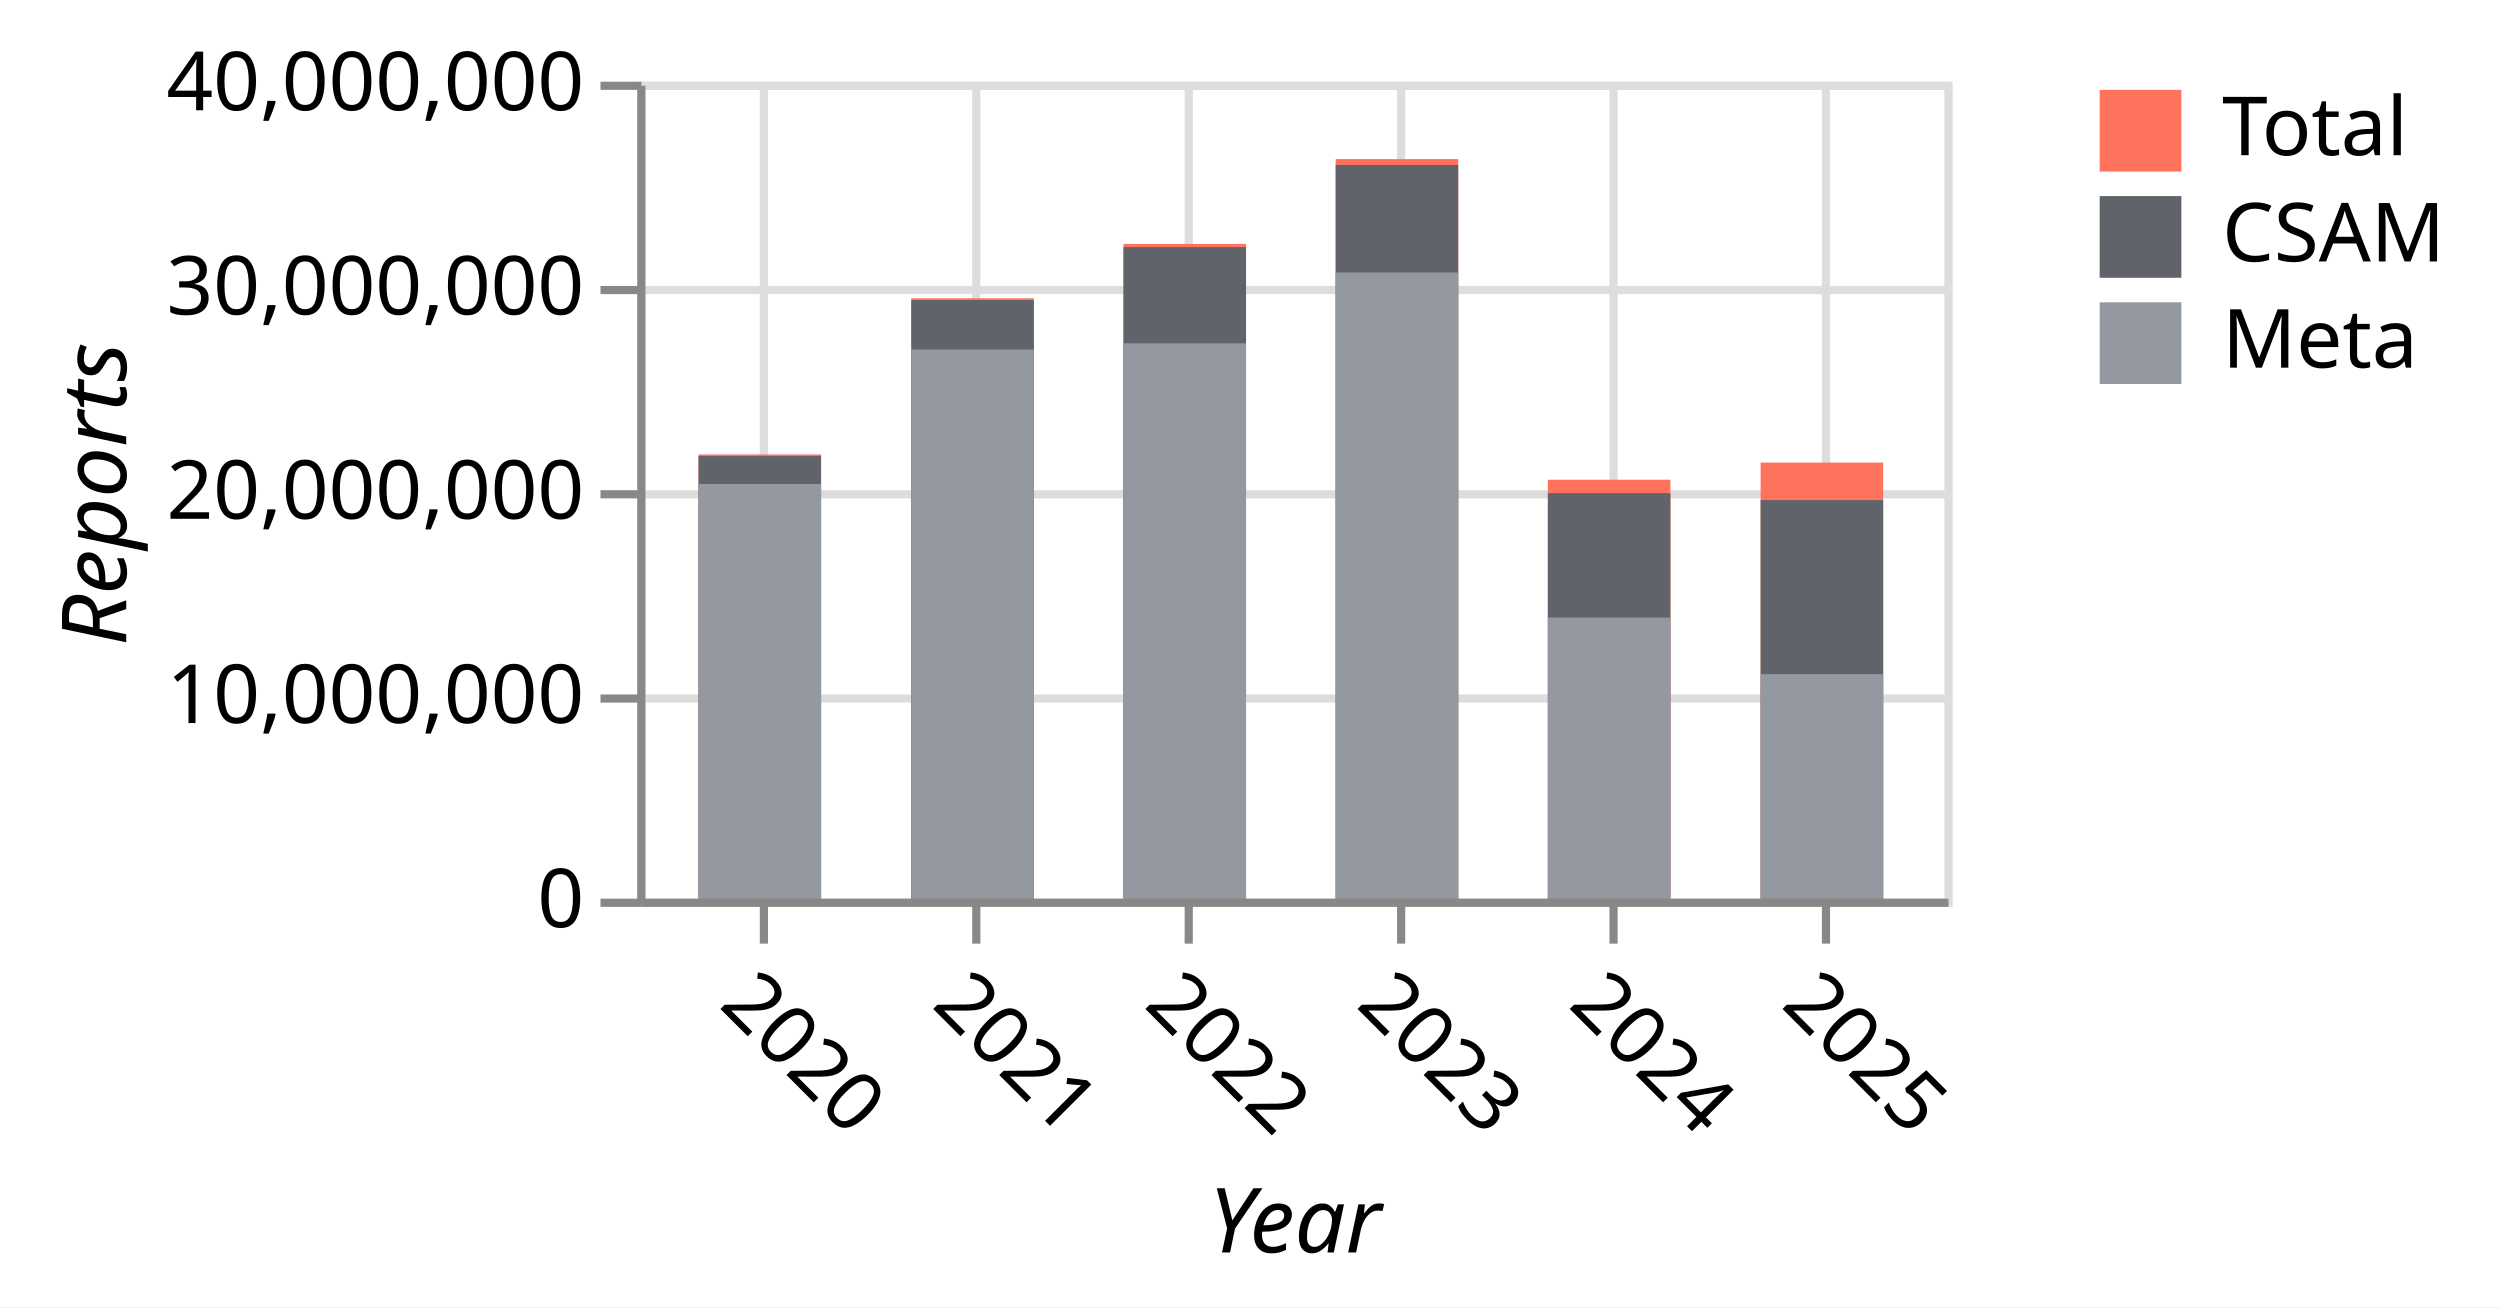
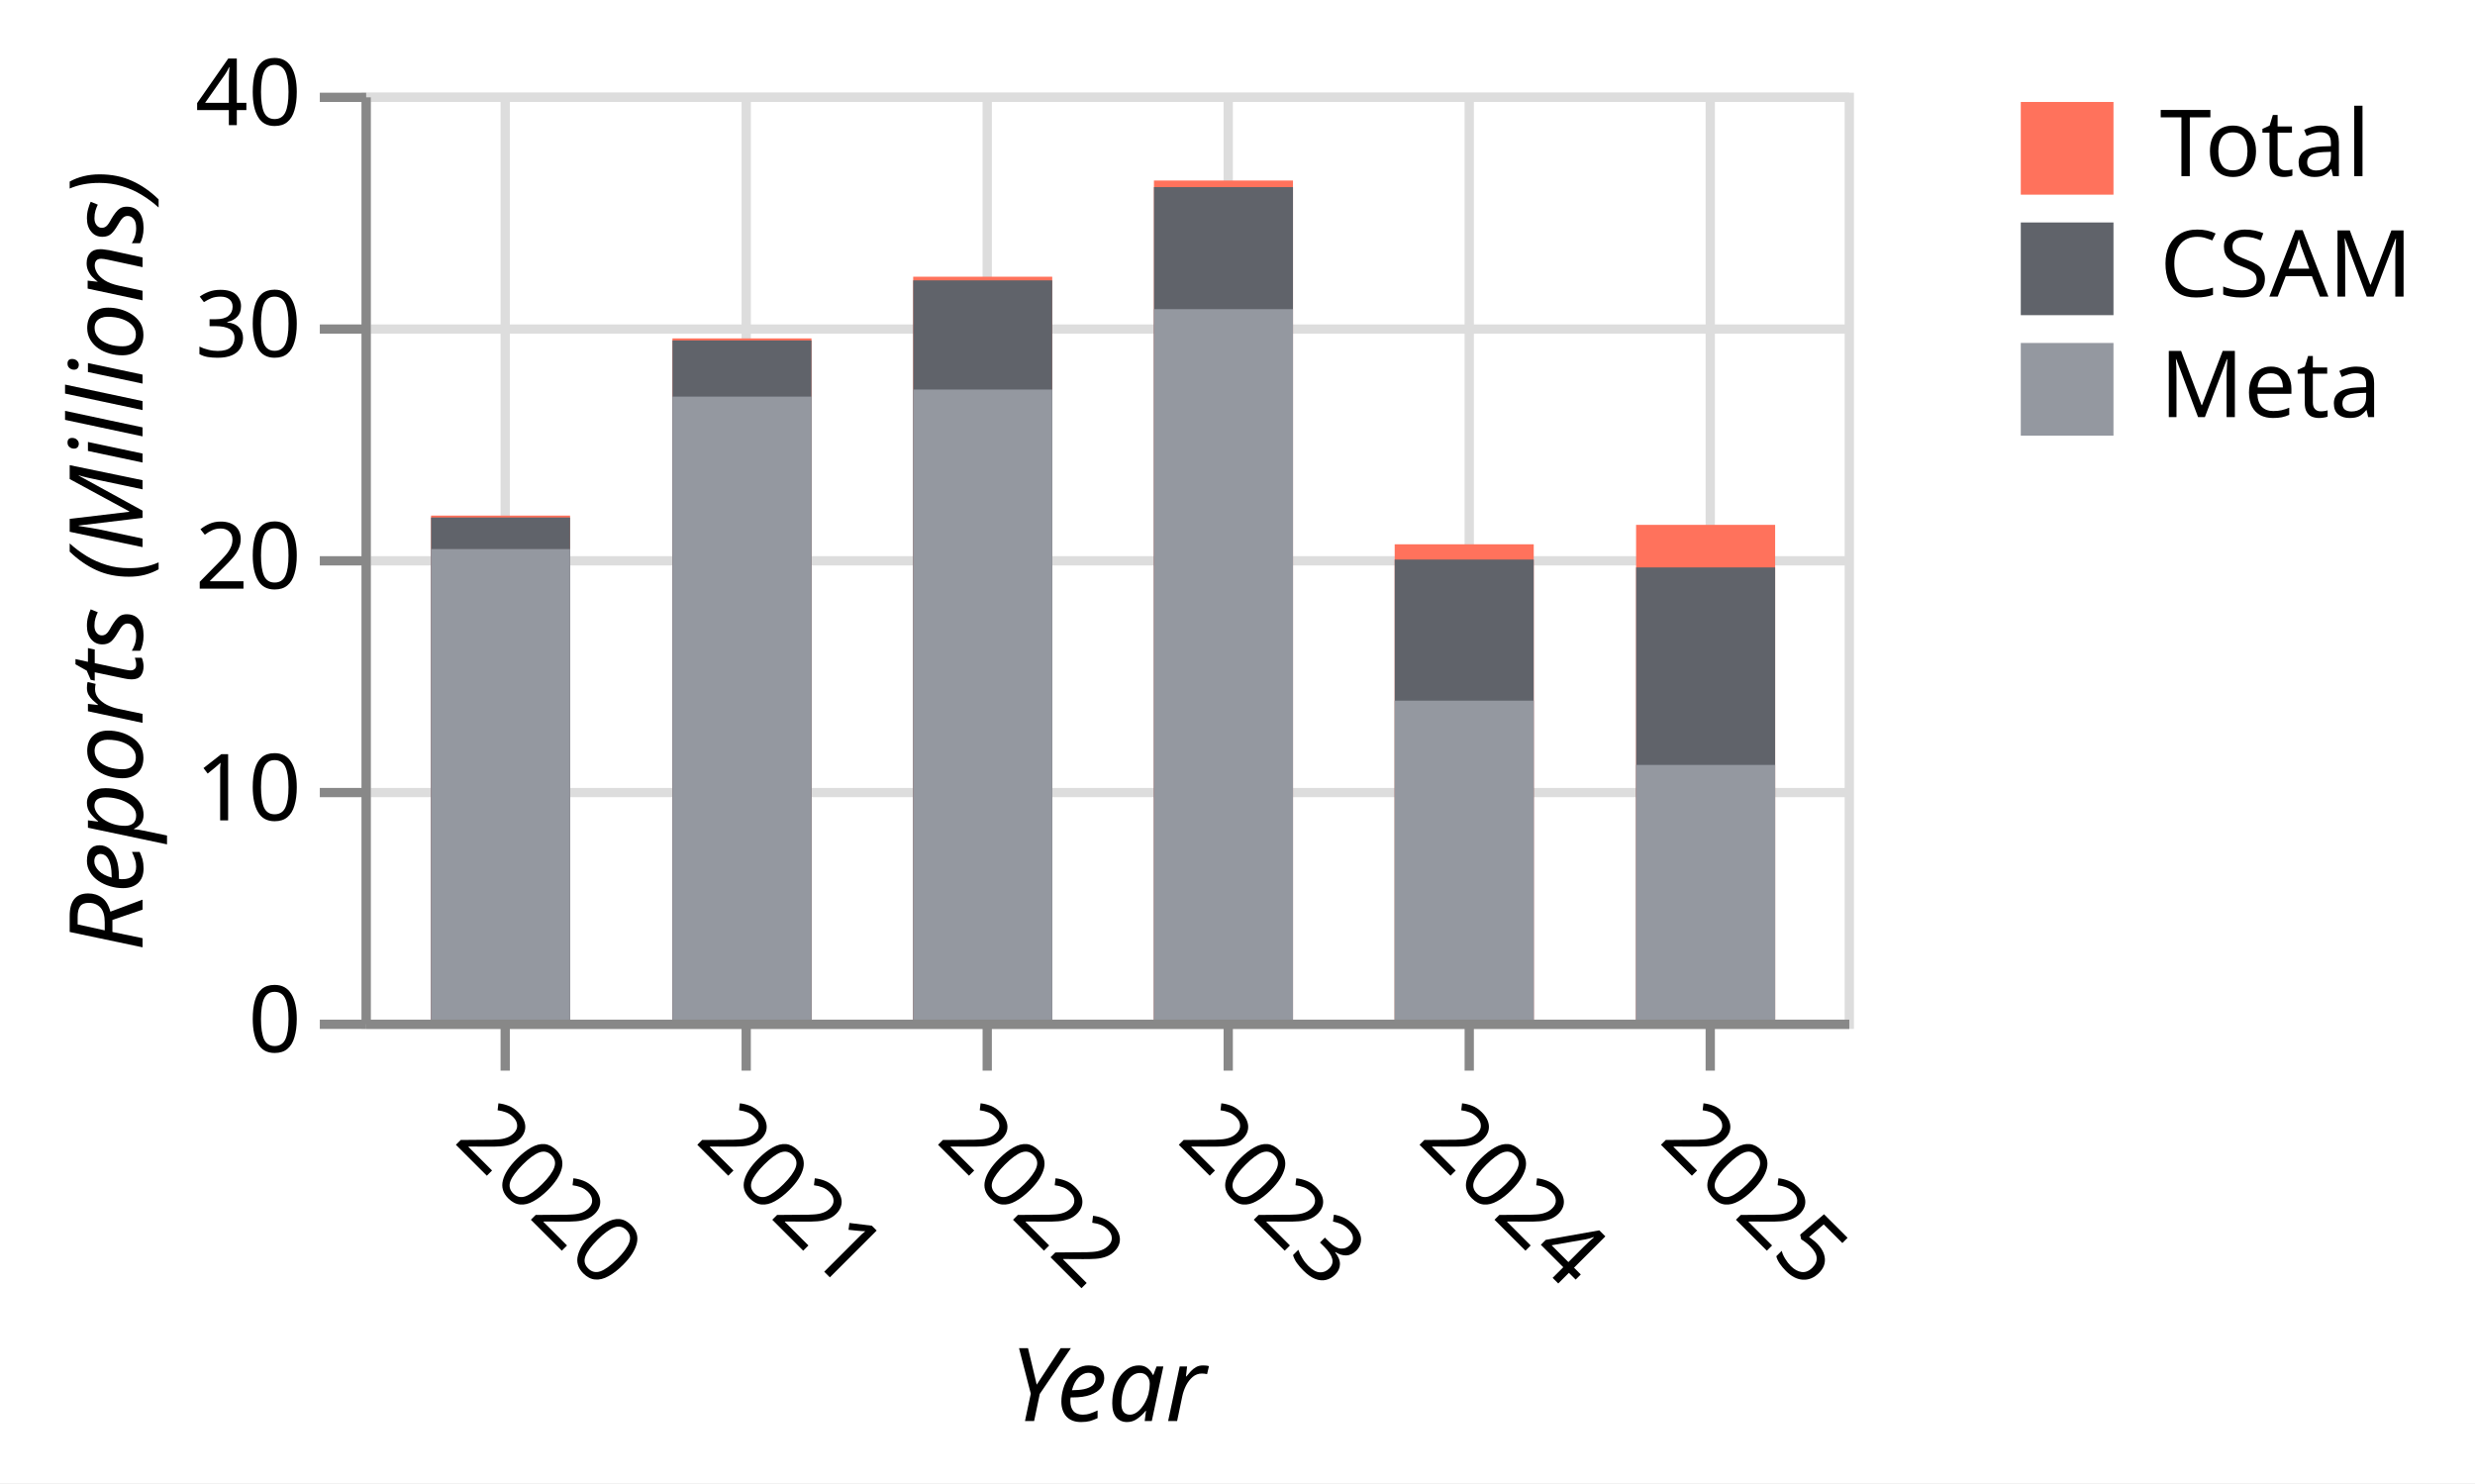
- <svg xmlns="http://www.w3.org/2000/svg" version="1.1" class="marks" width="306" height="160" viewBox="0 0 306 160">
-   <rect width="306" height="160" fill="white" />
-   <g fill="none" stroke-miterlimit="10" transform="translate(78,10)">
+ <svg xmlns="http://www.w3.org/2000/svg" version="1.1" class="marks" width="267" height="160" viewBox="0 0 267 160">
+   <rect width="267" height="160" fill="white" />
+   <g fill="none" stroke-miterlimit="10" transform="translate(39,10)">
    <g class="mark-group role-frame root" role="graphics-object" aria-roledescription="group mark container">
      <g transform="translate(0,0)">
        <path class="background" aria-hidden="true" d="M0.5,0.5h160v100h-160Z" stroke="#ddd" />
        <g>
          <g class="mark-group role-axis" aria-hidden="true">
            <g transform="translate(0.5,100.5)">
              <path class="background" aria-hidden="true" d="M0,0h0v0h0Z" pointer-events="none" />
              <g>
                <g class="mark-rule role-axis-grid" pointer-events="none">
                  <line transform="translate(15,-100)" x2="0" y2="100" stroke="#ddd" stroke-width="1" opacity="1" />
                  <line transform="translate(41,-100)" x2="0" y2="100" stroke="#ddd" stroke-width="1" opacity="1" />
                  <line transform="translate(67,-100)" x2="0" y2="100" stroke="#ddd" stroke-width="1" opacity="1" />
                  <line transform="translate(93,-100)" x2="0" y2="100" stroke="#ddd" stroke-width="1" opacity="1" />
                  <line transform="translate(119,-100)" x2="0" y2="100" stroke="#ddd" stroke-width="1" opacity="1" />
                  <line transform="translate(145,-100)" x2="0" y2="100" stroke="#ddd" stroke-width="1" opacity="1" />
                </g>
              </g>
              <path class="foreground" aria-hidden="true" d="" pointer-events="none" display="none" />
            </g>
          </g>
          <g class="mark-group role-axis" aria-hidden="true">
            <g transform="translate(0.5,0.5)">
              <path class="background" aria-hidden="true" d="M0,0h0v0h0Z" pointer-events="none" />
              <g>
                <g class="mark-rule role-axis-grid" pointer-events="none">
                  <line transform="translate(0,100)" x2="160" y2="0" stroke="#ddd" stroke-width="1" opacity="1" />
                  <line transform="translate(0,75)" x2="160" y2="0" stroke="#ddd" stroke-width="1" opacity="1" />
                  <line transform="translate(0,50)" x2="160" y2="0" stroke="#ddd" stroke-width="1" opacity="1" />
                  <line transform="translate(0,25)" x2="160" y2="0" stroke="#ddd" stroke-width="1" opacity="1" />
                  <line transform="translate(0,0)" x2="160" y2="0" stroke="#ddd" stroke-width="1" opacity="1" />
                </g>
              </g>
              <path class="foreground" aria-hidden="true" d="" pointer-events="none" display="none" />
            </g>
          </g>
          <g class="mark-group role-axis" role="graphics-symbol" aria-roledescription="axis" aria-label="X-axis titled 'Year' for a time scale with values from Tuesday, 04 June 2019, 6:36:55 AM to Wednesday, 30 July 2025, 9:23:04 PM">
            <g transform="translate(0.5,100.5)">
              <path class="background" aria-hidden="true" d="M0,0h0v0h0Z" pointer-events="none" />
              <g>
                <g class="mark-rule role-axis-tick" pointer-events="none">
                  <line transform="translate(15,0)" x2="0" y2="5" stroke="#888" stroke-width="1" opacity="1" />
                  <line transform="translate(41,0)" x2="0" y2="5" stroke="#888" stroke-width="1" opacity="1" />
                  <line transform="translate(67,0)" x2="0" y2="5" stroke="#888" stroke-width="1" opacity="1" />
                  <line transform="translate(93,0)" x2="0" y2="5" stroke="#888" stroke-width="1" opacity="1" />
                  <line transform="translate(119,0)" x2="0" y2="5" stroke="#888" stroke-width="1" opacity="1" />
                  <line transform="translate(145,0)" x2="0" y2="5" stroke="#888" stroke-width="1" opacity="1" />
                </g>
                <g class="mark-text role-axis-label" pointer-events="none">
                  <text text-anchor="start" transform="translate(14.99704,7) rotate(45) translate(0,8)" font-family="sans-serif" font-size="10px" fill="#000" opacity="1">2020</text>
                  <text text-anchor="start" transform="translate(41.03973,7) rotate(45) translate(0,8)" font-family="sans-serif" font-size="10px" fill="#000" opacity="1">2021</text>
                  <text text-anchor="start" transform="translate(67.01127,7) rotate(45) translate(0,8)" font-family="sans-serif" font-size="10px" fill="#000" opacity="1">2022</text>
                  <text text-anchor="start" transform="translate(92.9828,7) rotate(45) translate(0,8)" font-family="sans-serif" font-size="10px" fill="#000" opacity="1">2023</text>
                  <text text-anchor="start" transform="translate(118.9543,7) rotate(45) translate(0,8)" font-family="sans-serif" font-size="10px" fill="#000" opacity="1">2024</text>
                  <text text-anchor="start" transform="translate(144.997,7) rotate(45) translate(0,8)" font-family="sans-serif" font-size="10px" fill="#000" opacity="1">2025</text>
                </g>
                <g class="mark-rule role-axis-domain" pointer-events="none">
                  <line transform="translate(0,0)" x2="160" y2="0" stroke="#888" stroke-width="1" opacity="1" />
                </g>
                <g class="mark-text role-axis-title" pointer-events="none">
                  <text text-anchor="middle" transform="translate(80,42.80143)" font-family="sans-serif" font-size="11px" font-style="italic" font-weight="normal" fill="#000" opacity="1">Year</text>
                </g>
              </g>
              <path class="foreground" aria-hidden="true" d="" pointer-events="none" display="none" />
            </g>
          </g>
-           <g class="mark-group role-axis" role="graphics-symbol" aria-roledescription="axis" aria-label="Y-axis titled 'Reports' for a linear scale with values from 0 to 40,000,000">
+           <g class="mark-group role-axis" role="graphics-symbol" aria-roledescription="axis" aria-label="Y-axis titled 'Reports (Millions)' for a linear scale with values from 0 to 40">
            <g transform="translate(0.5,0.5)">
              <path class="background" aria-hidden="true" d="M0,0h0v0h0Z" pointer-events="none" />
              <g>
                <g class="mark-rule role-axis-tick" pointer-events="none">
                  <line transform="translate(0,100)" x2="-5" y2="0" stroke="#888" stroke-width="1" opacity="1" />
                  <line transform="translate(0,75)" x2="-5" y2="0" stroke="#888" stroke-width="1" opacity="1" />
                  <line transform="translate(0,50)" x2="-5" y2="0" stroke="#888" stroke-width="1" opacity="1" />
                  <line transform="translate(0,25)" x2="-5" y2="0" stroke="#888" stroke-width="1" opacity="1" />
                  <line transform="translate(0,0)" x2="-5" y2="0" stroke="#888" stroke-width="1" opacity="1" />
                </g>
                <g class="mark-text role-axis-label" pointer-events="none">
                  <text text-anchor="end" transform="translate(-7,103)" font-family="sans-serif" font-size="10px" fill="#000" opacity="1">0</text>
-                   <text text-anchor="end" transform="translate(-7,78)" font-family="sans-serif" font-size="10px" fill="#000" opacity="1">10,000,000</text>
-                   <text text-anchor="end" transform="translate(-7,53)" font-family="sans-serif" font-size="10px" fill="#000" opacity="1">20,000,000</text>
-                   <text text-anchor="end" transform="translate(-7,28)" font-family="sans-serif" font-size="10px" fill="#000" opacity="1">30,000,000</text>
-                   <text text-anchor="end" transform="translate(-7,3)" font-family="sans-serif" font-size="10px" fill="#000" opacity="1">40,000,000</text>
+                   <text text-anchor="end" transform="translate(-7,78)" font-family="sans-serif" font-size="10px" fill="#000" opacity="1">10</text>
+                   <text text-anchor="end" transform="translate(-7,53)" font-family="sans-serif" font-size="10px" fill="#000" opacity="1">20</text>
+                   <text text-anchor="end" transform="translate(-7,28)" font-family="sans-serif" font-size="10px" fill="#000" opacity="1">30</text>
+                   <text text-anchor="end" transform="translate(-7,3)" font-family="sans-serif" font-size="10px" fill="#000" opacity="1">40</text>
                </g>
                <g class="mark-rule role-axis-domain" pointer-events="none">
                  <line transform="translate(0,100)" x2="0" y2="-100" stroke="#888" stroke-width="1" opacity="1" />
                </g>
                <g class="mark-text role-axis-title" pointer-events="none">
-                   <text text-anchor="middle" transform="translate(-61.04883,50) rotate(-90) translate(0,-2)" font-family="sans-serif" font-size="11px" font-style="italic" font-weight="normal" fill="#000" opacity="1">Reports</text>
+                   <text text-anchor="middle" transform="translate(-22.12305,50) rotate(-90) translate(0,-2)" font-family="sans-serif" font-size="11px" font-style="italic" font-weight="normal" fill="#000" opacity="1">Reports (Millions)</text>
                </g>
              </g>
              <path class="foreground" aria-hidden="true" d="" pointer-events="none" display="none" />
            </g>
          </g>
          <g class="mark-rect role-mark marks" role="graphics-object" aria-roledescription="rect mark container">
-             <path aria-label="Year: Jan 01, 2020; Reports: 21751085; variable: Total" role="graphics-symbol" aria-roledescription="bar" d="M7.5,45.622h15v54.378h-15Z" fill="#ff725c" />
-             <path aria-label="Year: Jan 01, 2021; Reports: 29397681; variable: Total" role="graphics-symbol" aria-roledescription="bar" d="M33.543,26.506h15v73.494h-15Z" fill="#ff725c" />
-             <path aria-label="Year: Jan 01, 2022; Reports: 32059029; variable: Total" role="graphics-symbol" aria-roledescription="bar" d="M59.514,19.852h15v80.148h-15Z" fill="#ff725c" />
-             <path aria-label="Year: Jan 01, 2023; Reports: 36210368; variable: Total" role="graphics-symbol" aria-roledescription="bar" d="M85.486,9.474h15v90.526h-15Z" fill="#ff725c" />
-             <path aria-label="Year: Jan 01, 2024; Reports: 20512803; variable: Total" role="graphics-symbol" aria-roledescription="bar" d="M111.457,48.718h15v51.282h-15Z" fill="#ff725c" />
-             <path aria-label="Year: Jan 01, 2025; Reports: 21351493; variable: Total" role="graphics-symbol" aria-roledescription="bar" d="M137.5,46.621h15v53.379h-15Z" fill="#ff725c" />
-             <path aria-label="Year: Jan 01, 2020; Reports: 21669264; variable: CSAM" role="graphics-symbol" aria-roledescription="bar" d="M7.5,45.827h15v54.173h-15Z" fill="#60636a" />
-             <path aria-label="Year: Jan 01, 2021; Reports: 29309106; variable: CSAM" role="graphics-symbol" aria-roledescription="bar" d="M33.543,26.727h15v73.273h-15Z" fill="#60636a" />
-             <path aria-label="Year: Jan 01, 2022; Reports: 31901234; variable: CSAM" role="graphics-symbol" aria-roledescription="bar" d="M59.514,20.247h15v79.753h-15Z" fill="#60636a" />
-             <path aria-label="Year: Jan 01, 2023; Reports: 35925098; variable: CSAM" role="graphics-symbol" aria-roledescription="bar" d="M85.486,10.187h15v89.813h-15Z" fill="#60636a" />
-             <path aria-label="Year: Jan 01, 2024; Reports: 19854300; variable: CSAM" role="graphics-symbol" aria-roledescription="bar" d="M111.457,50.364h15v49.636h-15Z" fill="#60636a" />
-             <path aria-label="Year: Jan 01, 2025; Reports: 19514872; variable: CSAM" role="graphics-symbol" aria-roledescription="bar" d="M137.5,51.213h15v48.787h-15Z" fill="#60636a" />
-             <path aria-label="Year: Jan 01, 2020; Reports: 20307216; variable: Meta" role="graphics-symbol" aria-roledescription="bar" d="M7.5,49.232h15v50.768h-15Z" fill="#9498a0" />
-             <path aria-label="Year: Jan 01, 2021; Reports: 26885302; variable: Meta" role="graphics-symbol" aria-roledescription="bar" d="M33.543,32.787h15v67.213h-15Z" fill="#9498a0" />
-             <path aria-label="Year: Jan 01, 2022; Reports: 27190665; variable: Meta" role="graphics-symbol" aria-roledescription="bar" d="M59.514,32.023h15v67.977h-15Z" fill="#9498a0" />
-             <path aria-label="Year: Jan 01, 2023; Reports: 30658710; variable: Meta" role="graphics-symbol" aria-roledescription="bar" d="M85.486,23.353h15v76.647h-15Z" fill="#9498a0" />
-             <path aria-label="Year: Jan 01, 2024; Reports: 13764805; variable: Meta" role="graphics-symbol" aria-roledescription="bar" d="M111.457,65.588h15v34.412h-15Z" fill="#9498a0" />
-             <path aria-label="Year: Jan 01, 2025; Reports: 10992733; variable: Meta" role="graphics-symbol" aria-roledescription="bar" d="M137.5,72.518h15v27.482h-15Z" fill="#9498a0" />
+             <path aria-label="Year: Jan 01, 2020; Reports (Millions): 21.751085; variable: Total" role="graphics-symbol" aria-roledescription="bar" d="M7.5,45.622h15v54.378h-15Z" fill="#ff725c" />
+             <path aria-label="Year: Jan 01, 2021; Reports (Millions): 29.397681; variable: Total" role="graphics-symbol" aria-roledescription="bar" d="M33.543,26.506h15v73.494h-15Z" fill="#ff725c" />
+             <path aria-label="Year: Jan 01, 2022; Reports (Millions): 32.059029; variable: Total" role="graphics-symbol" aria-roledescription="bar" d="M59.514,19.852h15v80.148h-15Z" fill="#ff725c" />
+             <path aria-label="Year: Jan 01, 2023; Reports (Millions): 36.210368; variable: Total" role="graphics-symbol" aria-roledescription="bar" d="M85.486,9.474h15v90.526h-15Z" fill="#ff725c" />
+             <path aria-label="Year: Jan 01, 2024; Reports (Millions): 20.512803; variable: Total" role="graphics-symbol" aria-roledescription="bar" d="M111.457,48.718h15v51.282h-15Z" fill="#ff725c" />
+             <path aria-label="Year: Jan 01, 2025; Reports (Millions): 21.351493; variable: Total" role="graphics-symbol" aria-roledescription="bar" d="M137.5,46.621h15v53.379h-15Z" fill="#ff725c" />
+             <path aria-label="Year: Jan 01, 2020; Reports (Millions): 21.669264; variable: CSAM" role="graphics-symbol" aria-roledescription="bar" d="M7.5,45.827h15v54.173h-15Z" fill="#60636a" />
+             <path aria-label="Year: Jan 01, 2021; Reports (Millions): 29.309106; variable: CSAM" role="graphics-symbol" aria-roledescription="bar" d="M33.543,26.727h15v73.273h-15Z" fill="#60636a" />
+             <path aria-label="Year: Jan 01, 2022; Reports (Millions): 31.901234; variable: CSAM" role="graphics-symbol" aria-roledescription="bar" d="M59.514,20.247h15v79.753h-15Z" fill="#60636a" />
+             <path aria-label="Year: Jan 01, 2023; Reports (Millions): 35.925098; variable: CSAM" role="graphics-symbol" aria-roledescription="bar" d="M85.486,10.187h15v89.813h-15Z" fill="#60636a" />
+             <path aria-label="Year: Jan 01, 2024; Reports (Millions): 19.8543; variable: CSAM" role="graphics-symbol" aria-roledescription="bar" d="M111.457,50.364h15v49.636h-15Z" fill="#60636a" />
+             <path aria-label="Year: Jan 01, 2025; Reports (Millions): 19.514872; variable: CSAM" role="graphics-symbol" aria-roledescription="bar" d="M137.5,51.213h15v48.787h-15Z" fill="#60636a" />
+             <path aria-label="Year: Jan 01, 2020; Reports (Millions): 20.307216; variable: Meta" role="graphics-symbol" aria-roledescription="bar" d="M7.5,49.232h15v50.768h-15Z" fill="#9498a0" />
+             <path aria-label="Year: Jan 01, 2021; Reports (Millions): 26.885302; variable: Meta" role="graphics-symbol" aria-roledescription="bar" d="M33.543,32.787h15v67.213h-15Z" fill="#9498a0" />
+             <path aria-label="Year: Jan 01, 2022; Reports (Millions): 27.190665; variable: Meta" role="graphics-symbol" aria-roledescription="bar" d="M59.514,32.023h15v67.977h-15Z" fill="#9498a0" />
+             <path aria-label="Year: Jan 01, 2023; Reports (Millions): 30.65871; variable: Meta" role="graphics-symbol" aria-roledescription="bar" d="M85.486,23.353h15v76.647h-15Z" fill="#9498a0" />
+             <path aria-label="Year: Jan 01, 2024; Reports (Millions): 13.764805; variable: Meta" role="graphics-symbol" aria-roledescription="bar" d="M111.457,65.588h15v34.412h-15Z" fill="#9498a0" />
+             <path aria-label="Year: Jan 01, 2025; Reports (Millions): 10.992733; variable: Meta" role="graphics-symbol" aria-roledescription="bar" d="M137.5,72.518h15v27.482h-15Z" fill="#9498a0" />
          </g>
          <g class="mark-group role-legend" role="graphics-symbol" aria-roledescription="legend" aria-label="Symbol legend for fill color with 3 values: Total, CSAM, Meta">
            <g transform="translate(178,0)">
              <path class="background" aria-hidden="true" d="M0,0h45v37h-45Z" pointer-events="none" />
              <g>
                <g class="mark-group role-legend-entry">
                  <g transform="translate(0,0)">
                    <path class="background" aria-hidden="true" d="M0,0h0v0h0Z" pointer-events="none" />
                    <g>
                      <g class="mark-group role-scope" role="graphics-object" aria-roledescription="group mark container">
                        <g transform="translate(0,0)">
                          <path class="background" aria-hidden="true" d="M0,0h44.892v11h-44.892Z" pointer-events="none" opacity="1" />
                          <g>
                            <g class="mark-symbol role-legend-symbol" pointer-events="none">
                              <path transform="translate(6,6)" d="M-5,-5h10v10h-10Z" fill="#ff725c" stroke-width="1.5" opacity="1" />
                            </g>
                            <g class="mark-text role-legend-label" pointer-events="none">
                              <text text-anchor="start" transform="translate(16,9)" font-family="sans-serif" font-size="10px" fill="#000" opacity="1">Total</text>
                            </g>
                          </g>
                          <path class="foreground" aria-hidden="true" d="" pointer-events="none" display="none" />
                        </g>
                        <g transform="translate(0,13)">
                          <path class="background" aria-hidden="true" d="M0,0h44.892v11h-44.892Z" pointer-events="none" opacity="1" />
                          <g>
                            <g class="mark-symbol role-legend-symbol" pointer-events="none">
                              <path transform="translate(6,6)" d="M-5,-5h10v10h-10Z" fill="#60636a" stroke-width="1.5" opacity="1" />
                            </g>
                            <g class="mark-text role-legend-label" pointer-events="none">
                              <text text-anchor="start" transform="translate(16,9)" font-family="sans-serif" font-size="10px" fill="#000" opacity="1">CSAM</text>
                            </g>
                          </g>
                          <path class="foreground" aria-hidden="true" d="" pointer-events="none" display="none" />
                        </g>
                        <g transform="translate(0,26)">
                          <path class="background" aria-hidden="true" d="M0,0h44.892v11h-44.892Z" pointer-events="none" opacity="1" />
                          <g>
                            <g class="mark-symbol role-legend-symbol" pointer-events="none">
                              <path transform="translate(6,6)" d="M-5,-5h10v10h-10Z" fill="#9498a0" stroke-width="1.5" opacity="1" />
                            </g>
                            <g class="mark-text role-legend-label" pointer-events="none">
                              <text text-anchor="start" transform="translate(16,9)" font-family="sans-serif" font-size="10px" fill="#000" opacity="1">Meta</text>
                            </g>
                          </g>
                          <path class="foreground" aria-hidden="true" d="" pointer-events="none" display="none" />
                        </g>
                      </g>
                    </g>
                    <path class="foreground" aria-hidden="true" d="" pointer-events="none" display="none" />
                  </g>
                </g>
              </g>
              <path class="foreground" aria-hidden="true" d="" pointer-events="none" display="none" />
            </g>
          </g>
        </g>
        <path class="foreground" aria-hidden="true" d="" display="none" />
      </g>
    </g>
  </g>
</svg>
